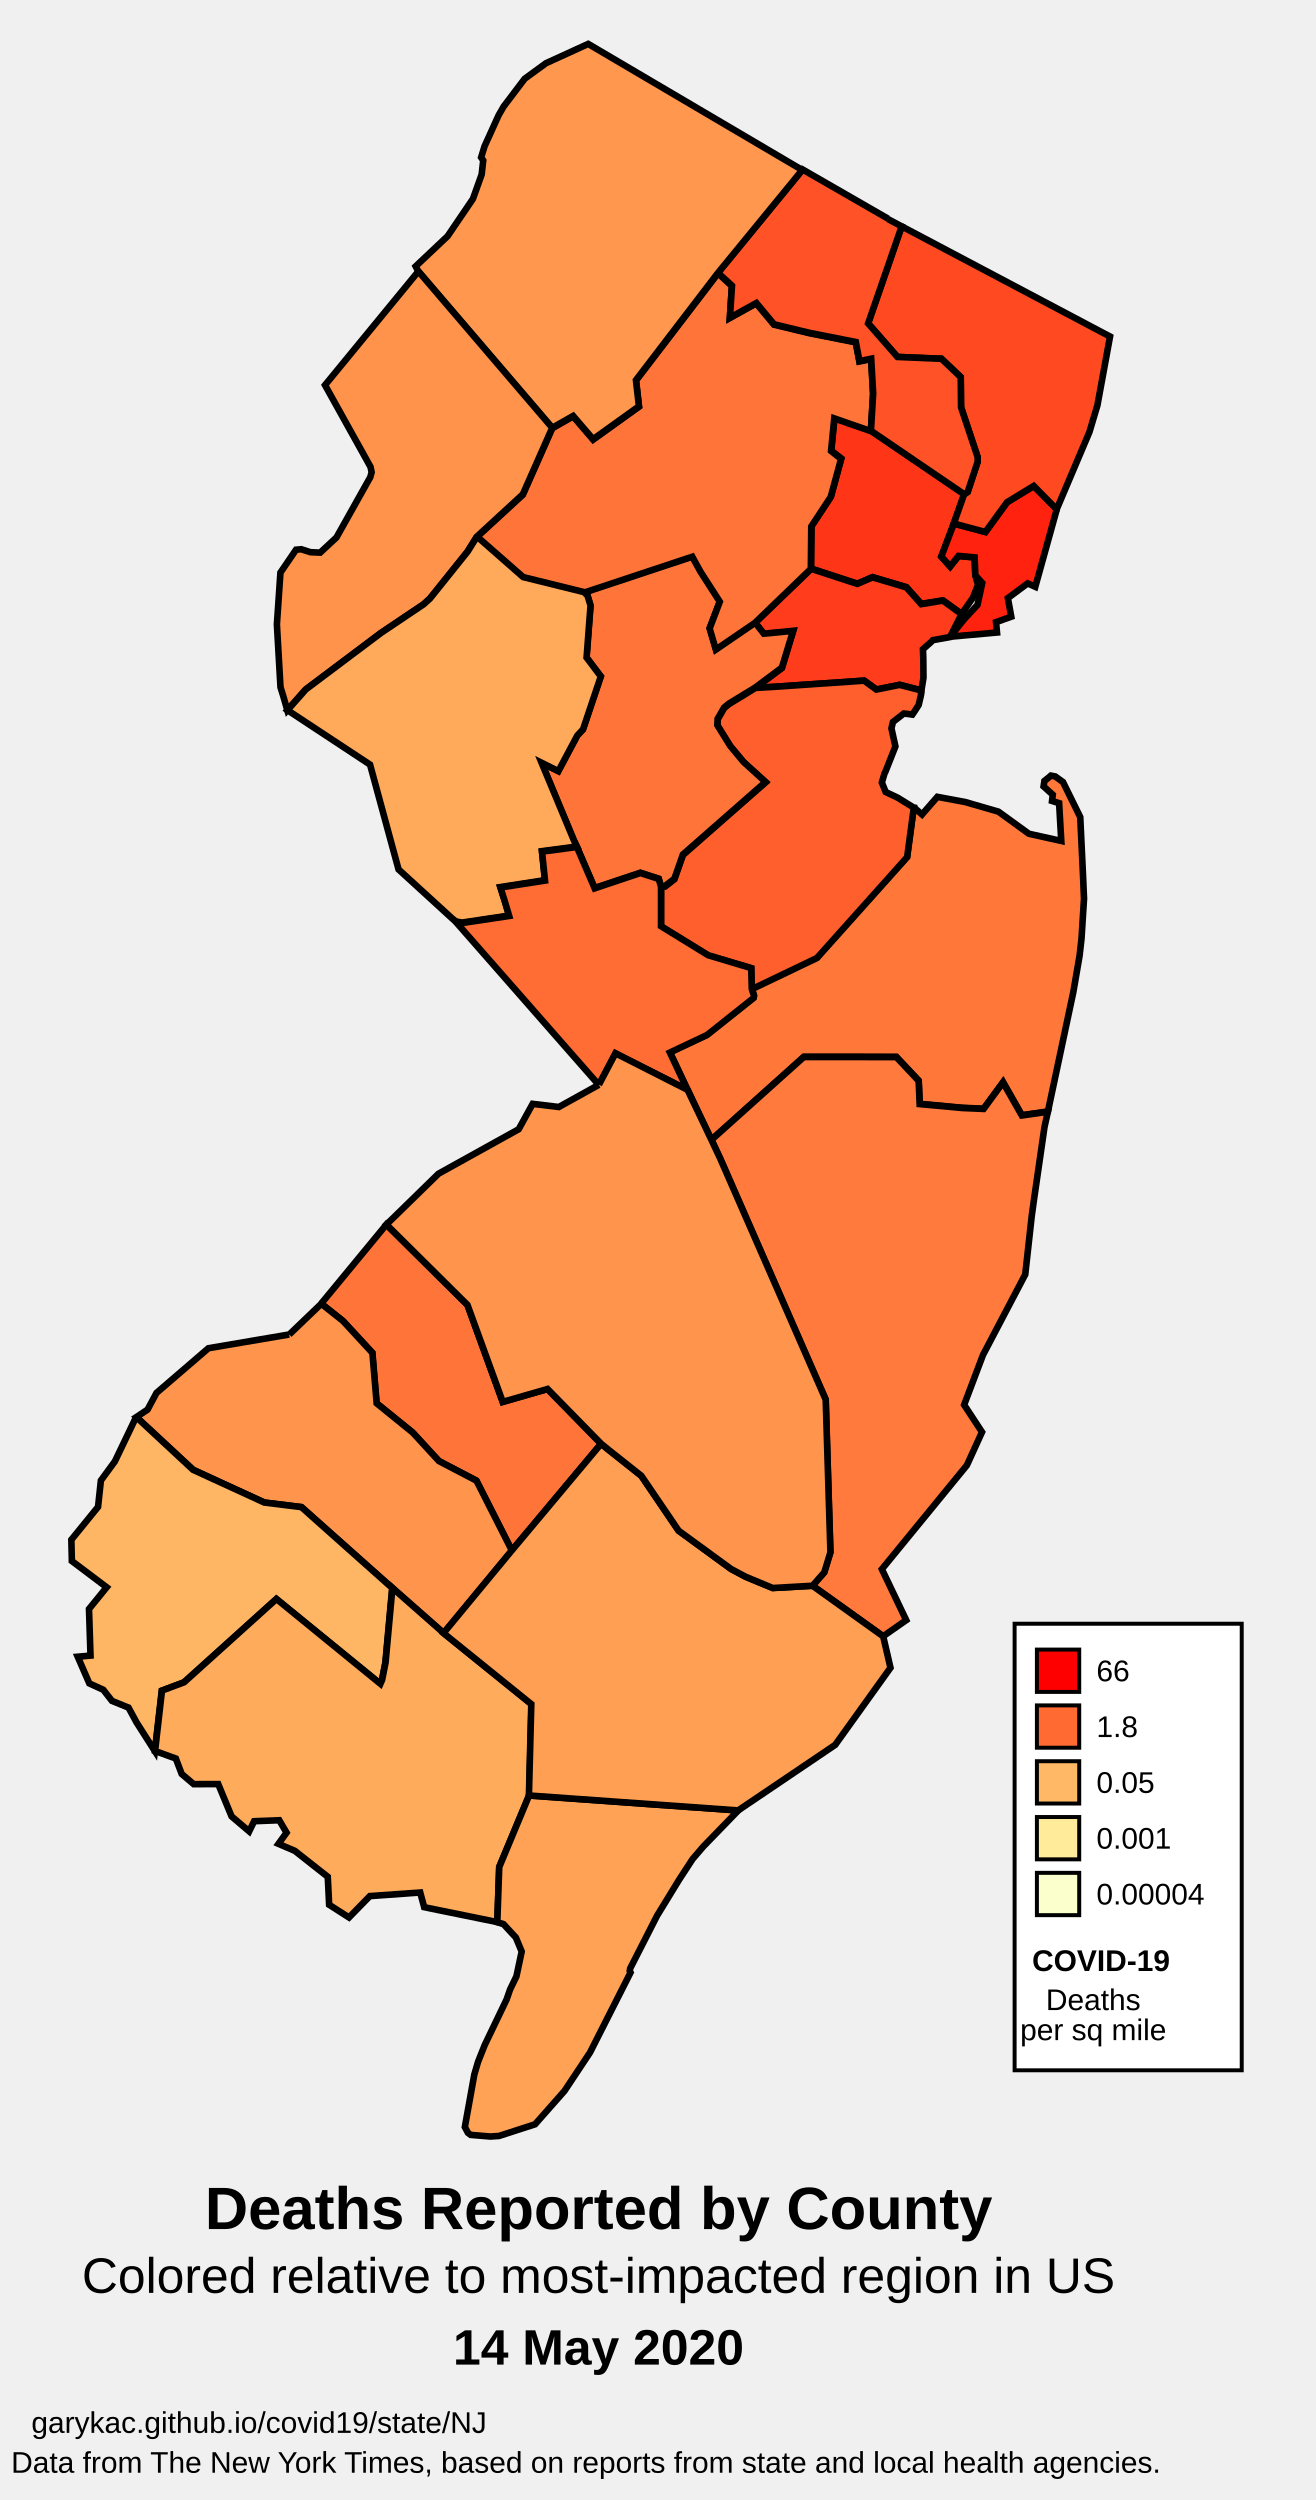
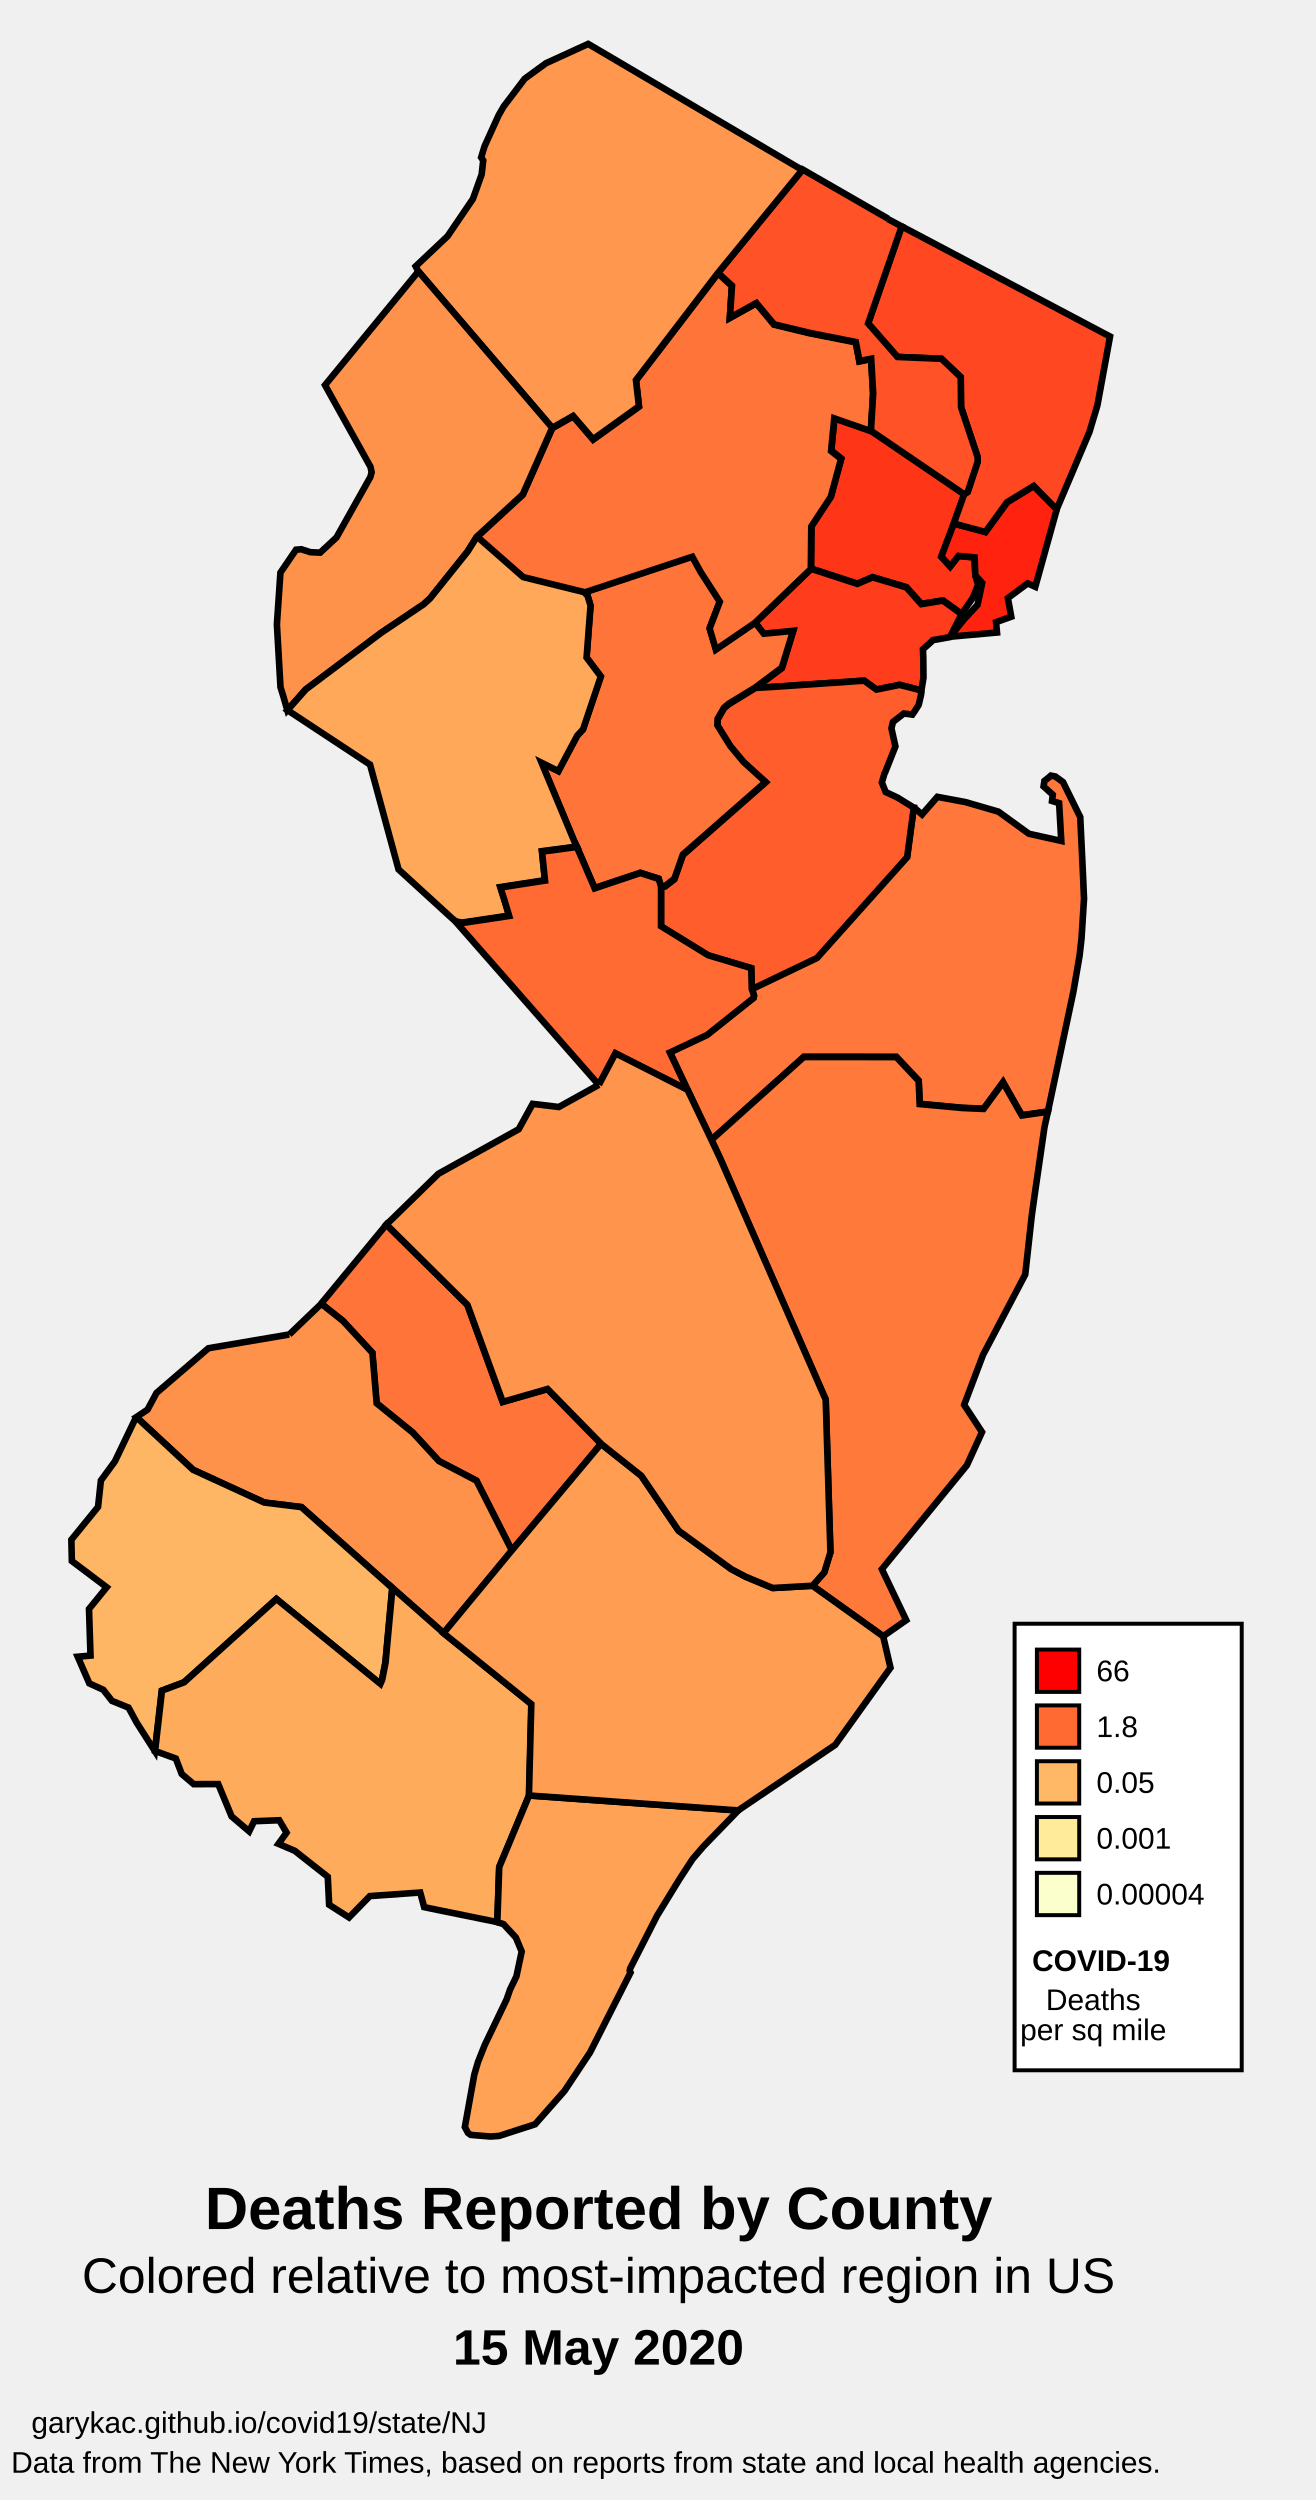
<svg xmlns="http://www.w3.org/2000/svg" width="330" height="627.07" version="1.0" id="svg2">
  <defs id="defs9439" />
  <style id="style6">
  #counties {fill:#d0d0d0;stroke:#000;stroke-width:.178;} 
  #borders {fill:none;stroke:#221e1f;stroke-width:.891;} 
  #separator {fill:none;stroke:#a9a9a9;stroke-width:2.318;}
  #legend-1 {fill:#ff0000;}
  #legend-2 {fill:#ff6a32;}
  #legend-3 {fill:#ffb866;}
  #legend-4 {fill:#ffeb99;}
  #legend-5 {fill:#faffcc;}
-   #c34001 {fill:#ff9f53;}
-   #c34003 {fill:#ff4921;}
-   #c34005 {fill:#ff954d;}
-   #c34007 {fill:#ff7539;}
+   #c34001 {fill:#ff9e52;}
+   #c34003 {fill:#ff4821;}
+   #c34005 {fill:#ff944c;}
+   #c34007 {fill:#ff7438;}
  #c34009 {fill:#ffa255;}
  #c34011 {fill:#ffab5c;}
  #c34013 {fill:#ff3518;}
-   #c34015 {fill:#ff944c;}
+   #c34015 {fill:#ff924b;}
  #c34017 {fill:#ff220f;}
-   #c34019 {fill:#ffa95a;}
-   #c34021 {fill:#ff6c34;}
-   #c34023 {fill:#ff5f2d;}
-   #c34025 {fill:#ff783a;}
-   #c34027 {fill:#ff7439;}
-   #c34029 {fill:#ff7a3c;}
+   #c34019 {fill:#ffa85a;}
+   #c34021 {fill:#ff6b33;}
+   #c34023 {fill:#ff5e2c;}
+   #c34025 {fill:#ff773a;}
+   #c34027 {fill:#ff7438;}
+   #c34029 {fill:#ff793b;}
  #c34031 {fill:#ff5226;}
  #c34033 {fill:#ffb664;}
-   #c34035 {fill:#ff7539;}
+   #c34035 {fill:#ff7438;}
  #c34037 {fill:#ff974e;}
  #c34039 {fill:#ff3d1c;}
-   #c34041 {fill:#ff934b;}
+   #c34041 {fill:#ff924b;}
 </style>
  <g id="layer1" style="display:inline" transform="translate(0,1.0703125e-5)">
    <g id="g10509" transform="translate(-622.3246,8.460373)">
      <rect y="398.82" x="876.817" height="112.008" width="56.966" id="rect10421" style="fill:#ffffff;fill-opacity:1;stroke:#000000;stroke-width:1;stroke-linecap:round;stroke-linejoin:miter;stroke-miterlimit:4;stroke-dasharray:none;stroke-dashoffset:0;stroke-opacity:1" />
      <rect y="405.301" x="882.409" height="10.615" width="10.615" id="legend-1" style="stroke:#000000;stroke-width:1" />
      <rect style="stroke:#000000;stroke-width:1" id="legend-2" width="10.615" height="10.615" x="882.409" y="419.301" />
      <rect y="433.301" x="882.409" height="10.615" width="10.615" id="legend-3" style="stroke:#000000;stroke-width:1" />
      <rect style="stroke:#000000;stroke-width:1" id="legend-4" width="10.615" height="10.615" x="882.409" y="447.301" />
      <rect y="461.301" x="882.409" height="10.615" width="10.615" id="legend-5" style="stroke:#000000;stroke-width:1" />
      <text id="text10456" y="413.239" x="897.338" style="font-style:normal;font-weight:normal;font-size:7.5px;line-height:125%;font-family:sans-serif;letter-spacing:0px;word-spacing:0px;fill:#000000;fill-opacity:1;stroke:none;stroke-width:1px;stroke-linecap:butt;stroke-linejoin:miter;stroke-opacity:1" xml:space="preserve">
        <tspan style="font-style:normal;font-variant:normal;font-weight:normal;font-stretch:normal;font-family:Arial;-inkscape-font-specification:Arial" y="413.239" x="897.338" id="tspan10458">66</tspan>
      </text>
      <text xml:space="preserve" style="font-style:normal;font-weight:normal;font-size:7.5px;line-height:125%;font-family:sans-serif;letter-spacing:0px;word-spacing:0px;fill:#000000;fill-opacity:1;stroke:none;stroke-width:1px;stroke-linecap:butt;stroke-linejoin:miter;stroke-opacity:1" x="897.338" y="427.239" id="text10460">
        <tspan id="tspan10462" x="897.338" y="427.239" style="font-style:normal;font-variant:normal;font-weight:normal;font-stretch:normal;font-family:Arial;-inkscape-font-specification:Arial">1.8</tspan>
      </text>
      <text id="text10464" y="441.239" x="897.338" style="font-style:normal;font-weight:normal;font-size:7.5px;line-height:125%;font-family:sans-serif;letter-spacing:0px;word-spacing:0px;fill:#000000;fill-opacity:1;stroke:none;stroke-width:1px;stroke-linecap:butt;stroke-linejoin:miter;stroke-opacity:1" xml:space="preserve">
        <tspan style="font-style:normal;font-variant:normal;font-weight:normal;font-stretch:normal;font-family:Arial;-inkscape-font-specification:Arial" y="441.239" x="897.338" id="tspan10466">0.05</tspan>
      </text>
      <text xml:space="preserve" style="font-style:normal;font-weight:normal;font-size:7.5px;line-height:125%;font-family:sans-serif;letter-spacing:0px;word-spacing:0px;fill:#000000;fill-opacity:1;stroke:none;stroke-width:1px;stroke-linecap:butt;stroke-linejoin:miter;stroke-opacity:1" x="897.338" y="455.239" id="text10468">
        <tspan id="tspan10470" x="897.338" y="455.239" style="font-style:normal;font-variant:normal;font-weight:normal;font-stretch:normal;font-family:Arial;-inkscape-font-specification:Arial">0.001</tspan>
      </text>
      <text id="text10472" y="469.239" x="897.338" style="font-style:normal;font-weight:normal;font-size:7.5px;line-height:125%;font-family:sans-serif;letter-spacing:0px;word-spacing:0px;fill:#000000;fill-opacity:1;stroke:none;stroke-width:1px;stroke-linecap:butt;stroke-linejoin:miter;stroke-opacity:1" xml:space="preserve">
        <tspan style="font-style:normal;font-variant:normal;font-weight:normal;font-stretch:normal;font-family:Arial;-inkscape-font-specification:Arial" y="469.239" x="897.338" id="tspan10474">0.00004</tspan>
      </text>
      <g transform="translate(0,-2.192453)" id="g10492">
        <text xml:space="preserve" style="font-style:normal;font-weight:normal;font-size:7.5px;line-height:125%;font-family:sans-serif;text-align:center;letter-spacing:0px;word-spacing:0px;text-anchor:middle;fill:#000000;fill-opacity:1;stroke:none;stroke-width:1px;stroke-linecap:butt;stroke-linejoin:miter;stroke-opacity:1" x="905.319" y="497.919" id="text10480">
          <tspan id="tspan10482" x="905.319" y="497.919" style="font-style:normal;font-variant:normal;font-weight:normal;font-stretch:normal;font-family:Arial;-inkscape-font-specification:Arial;text-align:center;text-anchor:middle">Deaths</tspan>
        </text>
        <text id="text10484" y="505.458" x="905.319" style="font-style:normal;font-weight:normal;font-size:7.5px;line-height:125%;font-family:sans-serif;text-align:center;letter-spacing:0px;word-spacing:0px;text-anchor:middle;fill:#000000;fill-opacity:1;stroke:none;stroke-width:1px;stroke-linecap:butt;stroke-linejoin:miter;stroke-opacity:1" xml:space="preserve">
          <tspan style="font-style:normal;font-variant:normal;font-weight:normal;font-stretch:normal;font-family:Arial;-inkscape-font-specification:Arial;text-align:center;text-anchor:middle" y="505.458" x="905.319" id="tspan10486">per sq mile</tspan>
        </text>
      </g>
      <text id="text10488" y="485.919" x="905.319" style="font-style:normal;font-weight:normal;font-size:7.5px;line-height:125%;font-family:sans-serif;text-align:center;letter-spacing:0px;word-spacing:0px;text-anchor:middle;fill:#000000;fill-opacity:1;stroke:none;stroke-width:1px;stroke-linecap:butt;stroke-linejoin:miter;stroke-opacity:1" xml:space="preserve">
        <tspan style="font-style:normal;font-variant:normal;font-weight:bold;font-stretch:normal;font-family:Arial;-inkscape-font-specification:'Arial Bold';text-align:center;text-anchor:middle" y="485.919" x="905.319" id="tspan10490">COVID-19</tspan>
      </text>
    </g>
    <text xml:space="preserve" style="font-style:normal;font-weight:normal;font-size:7.5px;line-height:125%;font-family:sans-serif;text-align:center;letter-spacing:0px;word-spacing:0px;text-anchor:middle;fill:#000000;fill-opacity:1;stroke:none;stroke-width:1px;stroke-linecap:butt;stroke-linejoin:miter;stroke-opacity:1" x="151.849" y="620.237" id="text10498">
      <tspan id="tspan10500" x="151.849" y="620.237" style="font-style:normal;font-variant:normal;font-weight:normal;font-stretch:normal;font-family:Arial;-inkscape-font-specification:Arial;text-align:center;text-anchor:middle">Data from The New York Times, based on reports from state and local health agencies.</tspan>
    </text>
    <g id="g10510" transform="translate(-504.6264,0.4679467)">
      <text xml:space="preserve" style="font-style:normal;font-weight:normal;font-size:7.5px;line-height:125%;font-family:sans-serif;text-align:center;letter-spacing:0px;word-spacing:0px;text-anchor:middle;fill:#000000;fill-opacity:1;stroke:none;stroke-width:1px;stroke-linecap:butt;stroke-linejoin:miter;stroke-opacity:1" x="661.613" y="558.64" id="text10502">
        <tspan id="tspan10504" x="661.613" y="558.64" style="font-style:normal;font-variant:normal;font-weight:bold;font-stretch:normal;font-size:15px;font-family:Arial;-inkscape-font-specification:'Arial Bold';text-align:center;text-anchor:middle">Deaths Reported by County</tspan>
      </text>
      <text id="text10506" y="574.64" x="661.57" style="font-style:normal;font-weight:normal;font-size:7.5px;line-height:125%;font-family:sans-serif;text-align:center;letter-spacing:0px;word-spacing:0px;text-anchor:middle;fill:#000000;fill-opacity:1;stroke:none;stroke-width:1px;stroke-linecap:butt;stroke-linejoin:miter;stroke-opacity:1" xml:space="preserve">
        <tspan style="font-style:normal;font-variant:normal;font-weight:normal;font-stretch:normal;font-size:12.5px;font-family:Arial;-inkscape-font-specification:Arial;text-align:center;text-anchor:middle" y="574.64" x="661.57" id="tspan10508">Colored relative to most-impacted region in US</tspan>
      </text>
      <text xml:space="preserve" style="font-style:normal;font-weight:normal;font-size:7.5px;line-height:125%;font-family:sans-serif;text-align:center;letter-spacing:0px;word-spacing:0px;text-anchor:middle;fill:#000000;fill-opacity:1;stroke:none;stroke-width:1px;stroke-linecap:butt;stroke-linejoin:miter;stroke-opacity:1" x="661.57" y="592.64" id="text10536">
-         <tspan id="tspan10538" x="661.57" y="592.64" style="font-style:normal;font-variant:normal;font-weight:bold;font-stretch:normal;font-size:12.5px;font-family:Arial;-inkscape-font-specification:'Arial Bold';text-align:center;text-anchor:middle">14 May 2020</tspan>
+         <tspan id="tspan10538" x="661.57" y="592.64" style="font-style:normal;font-variant:normal;font-weight:bold;font-stretch:normal;font-size:12.5px;font-family:Arial;-inkscape-font-specification:'Arial Bold';text-align:center;text-anchor:middle">15 May 2020</tspan>
      </text>
    </g>
    <text id="text10516" y="610.237" x="7.866" style="font-style:normal;font-weight:normal;font-size:7.5px;line-height:125%;font-family:sans-serif;text-align:end;letter-spacing:0px;word-spacing:0px;text-anchor:end;fill:#000000;fill-opacity:1;stroke:none;stroke-width:1px;stroke-linecap:butt;stroke-linejoin:miter;stroke-opacity:1" xml:space="preserve">
      <tspan style="font-style:normal;font-variant:normal;font-weight:normal;font-stretch:normal;font-family:Arial;-inkscape-font-specification:Arial;text-align:start;text-anchor:start" y="610.237" x="7.866" id="tspan10518">garykac.github.io/covid19/state/NJ</tspan>
    </text>
  </g>
  <g id="layer2" style="display:inline;fill:#fff;stroke:#000;stroke-width:.178;" transform="translate(0,1.0703125e-5)">
    <g id="g25761" transform="matrix(9.136597,1.812447,-1.812447,9.136597,-7596.108,-3365.373)">
      <path id="c34025" d="m 898.58,212.247 0.259,0.148 0.313,-0.546 0.762,-0.009 0.929,0.08 0.919,0.424 0.894,0.021 -0.255,-0.987 -0.198,-0.021 -0.014,-0.169 -0.286,-0.171 -0.007,-0.149 0.089,-0.105 0.055,-0.07 0.121,0 0.232,0.107 0.639,0.835 0.385,1.55 0.13,0.535 0.011,0.04 0.144,1.075 0.039,0.467 0.025,0.99 -0.045,3.287 -0.669,0.236 -0.669,-0.774 -0.374,0.802 -0.571,0.088 -1.144,0.119 -0.148,-0.609 -0.715,-0.51 -2.444,0.483 -2.007,2.676 -0.893,-1.196 -0.665,-0.901 0.891,-0.659 1.034,-1.221 0,-0.06 -0.095,-0.168 1.559,-1.166 1.854,-3.136 -0.084,-1.347" style="stroke:#000" />
      <path id="c34029" d="m 894.98,222.097 2.007,-2.676 2.444,-0.483 0.715,0.51 0.148,0.609 1.144,-0.119 0.571,-0.088 0.374,-0.802 0.669,0.774 0.669,-0.235 -0.009,0.426 0.098,1.879 0.03,0.523 0.136,1.59 -0.694,2.345 -0.237,1.418 0.615,0.626 -0.226,0.956 -1.701,3.19 0.91,1.219 -0.524,0.546 -2.134,-0.967 0.241,-0.415 0.057,-0.562 -0.925,-4.009 -4.042,-5.804 -0.337,-0.458" style="stroke:#000" />
      <path id="c34013" d="m 895.48,202.527 2.797,1.189 -0.121,0.829 -0.158,0.939 0.285,0.213 0.165,-0.321 0.434,-0.045 0.112,0.469 0.122,0.237 -0.07,0.371 -0.211,0.481 -0.566,-0.259 -0.552,0.206 -0.482,-0.364 -0.945,-0.088 -0.37,0.253 -1.3,-0.157 -0.211,-1.122 0.359,-0.884 0.074,-1.059 -0.306,-0.156 -0.086,-0.878 1.032,0.144" style="stroke:#000" />
      <path id="c34039" d="m 894.62,206.487 1.3,0.157 0.37,-0.253 0.945,0.088 0.482,0.364 0.552,-0.206 0.566,0.259 -0.186,0.666 -0.356,0.141 -0.08,0.03 -0.039,0.06 -0.176,0.232 0.056,0.236 0.107,0.515 0.012,0.346 -0.604,-0.034 -0.589,0.246 -0.371,-0.171 -2.349,0.636 -0.483,0.125 0.595,-0.661 0.103,-1.03 -0.758,0.228 -0.293,-0.251 1.196,-1.719" style="stroke:#000" />
      <path id="c34017" d="m 900.8,203.627 -0.162,2.161 -0.22,-0.05 -0.445,0.492 0.187,0.474 -0.373,0.223 0.079,0.269 -1.218,0.357 0.287,-0.545 0.272,-0.441 0.01,-0.602 -0.223,-0.167 -0.112,-0.469 -0.434,0.045 -0.165,0.321 -0.285,-0.213 0.158,-0.939 0.88,0.058 0.415,-0.899 0.62,-0.571 0.729,0.496" style="stroke:#000" />
      <path id="c34003" d="m 895.22,196.967 6.081,1.819 0.027,1.884 -0.071,0.747 -0.46,2.211 -0.729,-0.496 -0.62,0.571 -0.415,0.899 -0.88,-0.058 0.121,-0.829 0.08,-0.08 0.105,-0.85 -0.025,-0.122 -0.699,-1.228 -0.166,-0.795 -0.605,-0.384 -1.173,0.182 -0.95,-0.732 0.378,-2.739" style="stroke:#000" />
      <path id="c34023" d="m 898.17,209.117 0.016,0.129 -0.009,0.273 -0.076,0.195 -0.041,0.094 -0.112,0.006 -0.119,0.01 -0.242,0.28 -0.007,0.176 0.2,0.457 -0.135,0.737 -0.011,0.03 -0.023,0.257 0.151,0.231 0.343,0.086 0.471,0.176 0.01,0 0.084,1.347 -1.854,3.136 -1.559,1.166 -0.124,-0.548 -1.204,-0.114 -1.398,-0.52 -0.207,-1.046 0.105,-0.03 0.209,-0.241 0.099,-0.686 1.802,-2.349 -0.687,-0.414 -0.435,-0.353 -0.449,-0.481 -0.025,-0.168 0.112,-0.331 0.105,-0.129 0.617,-0.568 0.483,-0.125 2.349,-0.636 0.371,0.171 0.589,-0.246 0.604,0.034" style="stroke:#000" />
      <path id="c34035" d="m 893.42,208.197 0.293,0.251 0.758,-0.228 -0.103,1.03 -0.595,0.661 -0.617,0.568 -0.105,0.129 -0.112,0.331 0.025,0.168 0.449,0.481 0.435,0.353 0.687,0.414 -1.802,2.349 -0.099,0.686 -0.209,0.241 -0.105,0.03 -0.102,-0.191 -0.515,-0.06 -1.127,0.644 -0.69,-1.004 -0.107,-0.144 -1.263,-1.884 0.487,0.132 0.313,-1.038 0.119,-0.191 0.193,-1.494 -0.475,-0.424 -0.168,-1.395 -0.128,-0.24 -0.112,-0.08 2.676,-1.519 0.299,0.356 0.664,0.688 -0.129,0.761 0.275,0.524 0.891,-0.909" style="stroke:#000" />
      <path id="c34027" d="m 890.61,199.167 0.438,0.266 0.113,0.856 0.621,-0.526 0.58,0.47 0.98,0.04 1.272,0 0.196,0.485 0.297,-0.125 0.236,0.911 0.135,0.993 -1.032,-0.144 0.086,0.878 0.306,0.156 -0.074,1.059 -0.359,0.884 0.211,1.122 -1.196,1.719 -0.891,0.909 -0.275,-0.524 0.129,-0.761 -0.664,-0.688 -0.299,-0.356 -2.676,1.519 -1.688,-0.078 -1.431,-0.828 0.994,-1.361 0.429,-1.911 0.491,-0.425 0.65,0.51 1.038,-1.109 -0.216,-0.676 1.599,-3.251" style="stroke:#000" />
      <path id="c34031" d="m 894.82,196.847 0.401,0.121 -0.378,2.739 0.95,0.732 1.173,-0.182 0.605,0.384 0.166,0.795 0.699,1.228 0.025,0.122 -0.105,0.85 -0.08,0.08 -2.797,-1.189 -0.135,-0.993 -0.236,-0.911 -0.297,0.125 -0.196,-0.485 -1.272,0 -0.98,-0.04 -0.58,-0.47 -0.621,0.526 -0.113,-0.856 -0.438,-0.266 1.694,-3.173 2.516,0.852" style="stroke:#000" />
      <path id="c34037" d="m 892.3,195.997 -1.694,3.173 -1.599,3.251 0.216,0.676 -1.038,1.109 -0.65,-0.51 -0.491,0.425 -4.356,-3.432 -0.096,-0.119 0.685,-0.963 0.474,-1.118 0.103,-0.692 -0.032,-0.378 -0.071,-0.07 0.032,-0.313 0.209,-0.892 0.087,-0.257 0.41,-0.843 0.481,-0.522 1.014,-0.731 6.315,2.209" style="stroke:#000" />
      <path id="c34041" d="m 882.69,200.687 4.356,3.432 -0.429,1.911 -0.994,1.361 -0.166,0.44 -0.749,1.439 -0.137,0.185 -0.979,0.983 -1.688,1.884 -0.376,0.644 -0.187,-0.362 -0.114,-0.209 -0.424,-1.64 -0.178,-1.387 0.292,-0.686 0.136,-0.04 0.257,0.03 0.26,-0.04 0.351,-0.486 0.578,-1.771 0.009,-0.135 -0.057,-0.136 -1.631,-1.922 1.872,-3.496" style="stroke:#000" />
      <path id="c34019" d="m 885.63,207.387 1.431,0.828 1.688,0.078 0.112,0.08 0.128,0.24 0.168,1.395 0.475,0.424 -0.193,1.494 -0.119,0.191 -0.313,1.038 -0.487,-0.132 1.263,1.884 0.107,0.144 -0.896,0.304 0.231,0.75 -1.141,0.416 0.179,0.327 0.201,0.379 -1.211,0.435 -0.168,0 -0.114,-0.06 -1.671,-1.013 -1.302,-2.619 -2.466,-1.005 0.376,-0.644 1.688,-1.884 0.979,-0.983 0.137,-0.185 0.749,-1.439 0.166,-0.44" style="stroke:#000" />
      <path id="c34021" d="m 889.89,215.057 0.69,1.004 1.127,-0.644 0.515,0.06 0.102,0.191 0.207,1.046 1.398,0.52 1.204,0.114 0.124,0.548 0.095,0.168 0,0.06 -1.034,1.221 -0.891,0.659 0.665,0.901 -2.096,-0.588 -0.273,0.918 -4.636,-3.561 0.168,0 1.211,-0.435 -0.201,-0.379 -0.179,-0.327 1.141,-0.416 -0.231,-0.75 0.896,-0.304" style="stroke:#000" />
      <path id="c34007" d="m 885.53,228.467 1.309,-2.433 2.562,1.698 1.44,2.377 1.115,-0.576 1.705,1.167 -1.801,3.288 -1.304,-1.662 -1.094,-0.321 -0.843,-0.617 -1.105,-0.583 -0.377,-1.311 -0.94,-0.685 -0.667,-0.344" style="stroke:#000" />
      <path id="c34015" d="m 884.85,229.447 0.686,-0.981 0.667,0.344 0.94,0.685 0.377,1.311 1.105,0.583 0.843,0.617 1.094,0.321 1.304,1.662 -1.371,2.54 -1.592,-0.925 -2.823,-1.661 -1.006,0.073 -2.052,-0.491 -1.777,-1.097 0.256,-0.255 0.149,-0.489 1.138,-1.452 2.061,-0.786" style="stroke:#000" />
      <path id="c34033" d="m 881.24,232.427 1.777,1.097 2.052,0.491 1.006,-0.073 2.823,1.661 0.21,2.007 0,0.476 -0.025,0.113 -3.19,-1.696 -2.002,2.684 -0.542,0.336 0.134,1.632 -0.632,-0.66 -0.291,-0.351 -0.473,-0.091 -0.287,-0.248 -0.402,-0.095 -0.447,-0.644 0.332,-0.097 -0.284,-1.223 0.353,-0.666 -1.057,-0.511 -0.125,-0.56 0.533,-1.007 -0.063,-0.712 0.269,-0.578 0.329,-1.282" style="stroke:#000" />
      <path id="c34011" d="m 893.6,240.367 -0.413,2.044 0.238,1.466 -2.01,-0.011 -0.182,-0.367 -1.311,0.359 -0.439,0.674 -0.591,-0.232 -0.183,-0.731 -1.006,-0.513 -0.469,-0.099 0.155,-0.338 -0.258,-0.29 -0.658,0.157 -0.078,0.294 -0.543,-0.303 -0.522,-0.783 -0.648,0.13 -0.37,-0.206 -0.236,-0.377 -0.588,-0.09 -0.134,-1.632 0.542,-0.336 2.002,-2.684 3.19,1.696 0.025,-0.113 0,-0.476 -0.21,-2.007 1.592,0.925 2.692,1.415 0.416,2.426" style="stroke:#000" />
      <path id="c34009" d="m 893.6,240.367 5.604,-0.701 -0.733,1.134 -0.218,0.387 -0.248,0.617 -0.394,1.067 -0.433,1.53 0,0.07 0.007,0.01 0.023,0.03 -0.651,2.323 -0.472,1.148 -0.604,1.038 -0.891,0.497 -0.225,0.06 -0.53,0.06 -0.082,-0.04 -0.112,-0.137 -0.025,-1.437 0.032,-0.355 0.089,-0.481 0.339,-1.318 0.039,-0.28 0.099,-0.38 0.009,-0.682 -0.227,-0.339 -0.396,-0.289 -0.175,-0.02 -0.238,-1.466 0.413,-2.044" style="stroke:#000" />
      <path id="c34001" d="m 902.12,234.307 0.357,0.792 -1.056,2.326 -2.221,2.241 -5.604,0.701 -0.416,-2.426 -2.692,-1.415 1.371,-2.54 1.801,-3.288 0.242,0.128 0.986,0.507 1.273,1.255 1.59,0.738 0.426,0.128 0.77,0.154 1.038,-0.268 2.134,0.967" style="stroke:#000" />
      <path id="c34005" d="m 891.72,221.227 0.273,-0.918 2.096,0.588 0.893,1.196 0.337,0.458 4.042,5.804 0.925,4.009 -0.057,0.562 -0.241,0.415 -1.038,0.268 -0.77,-0.154 -0.426,-0.128 -1.59,-0.738 -1.273,-1.255 -0.986,-0.507 -0.242,-0.128 -1.705,-1.167 -1.115,0.576 -1.44,-2.377 -2.562,-1.698 1.109,-1.616 1.885,-1.595 0.236,-0.743 0.707,-0.054 0.942,-0.797" style="stroke:#000" />
    </g>
  </g>
</svg>
